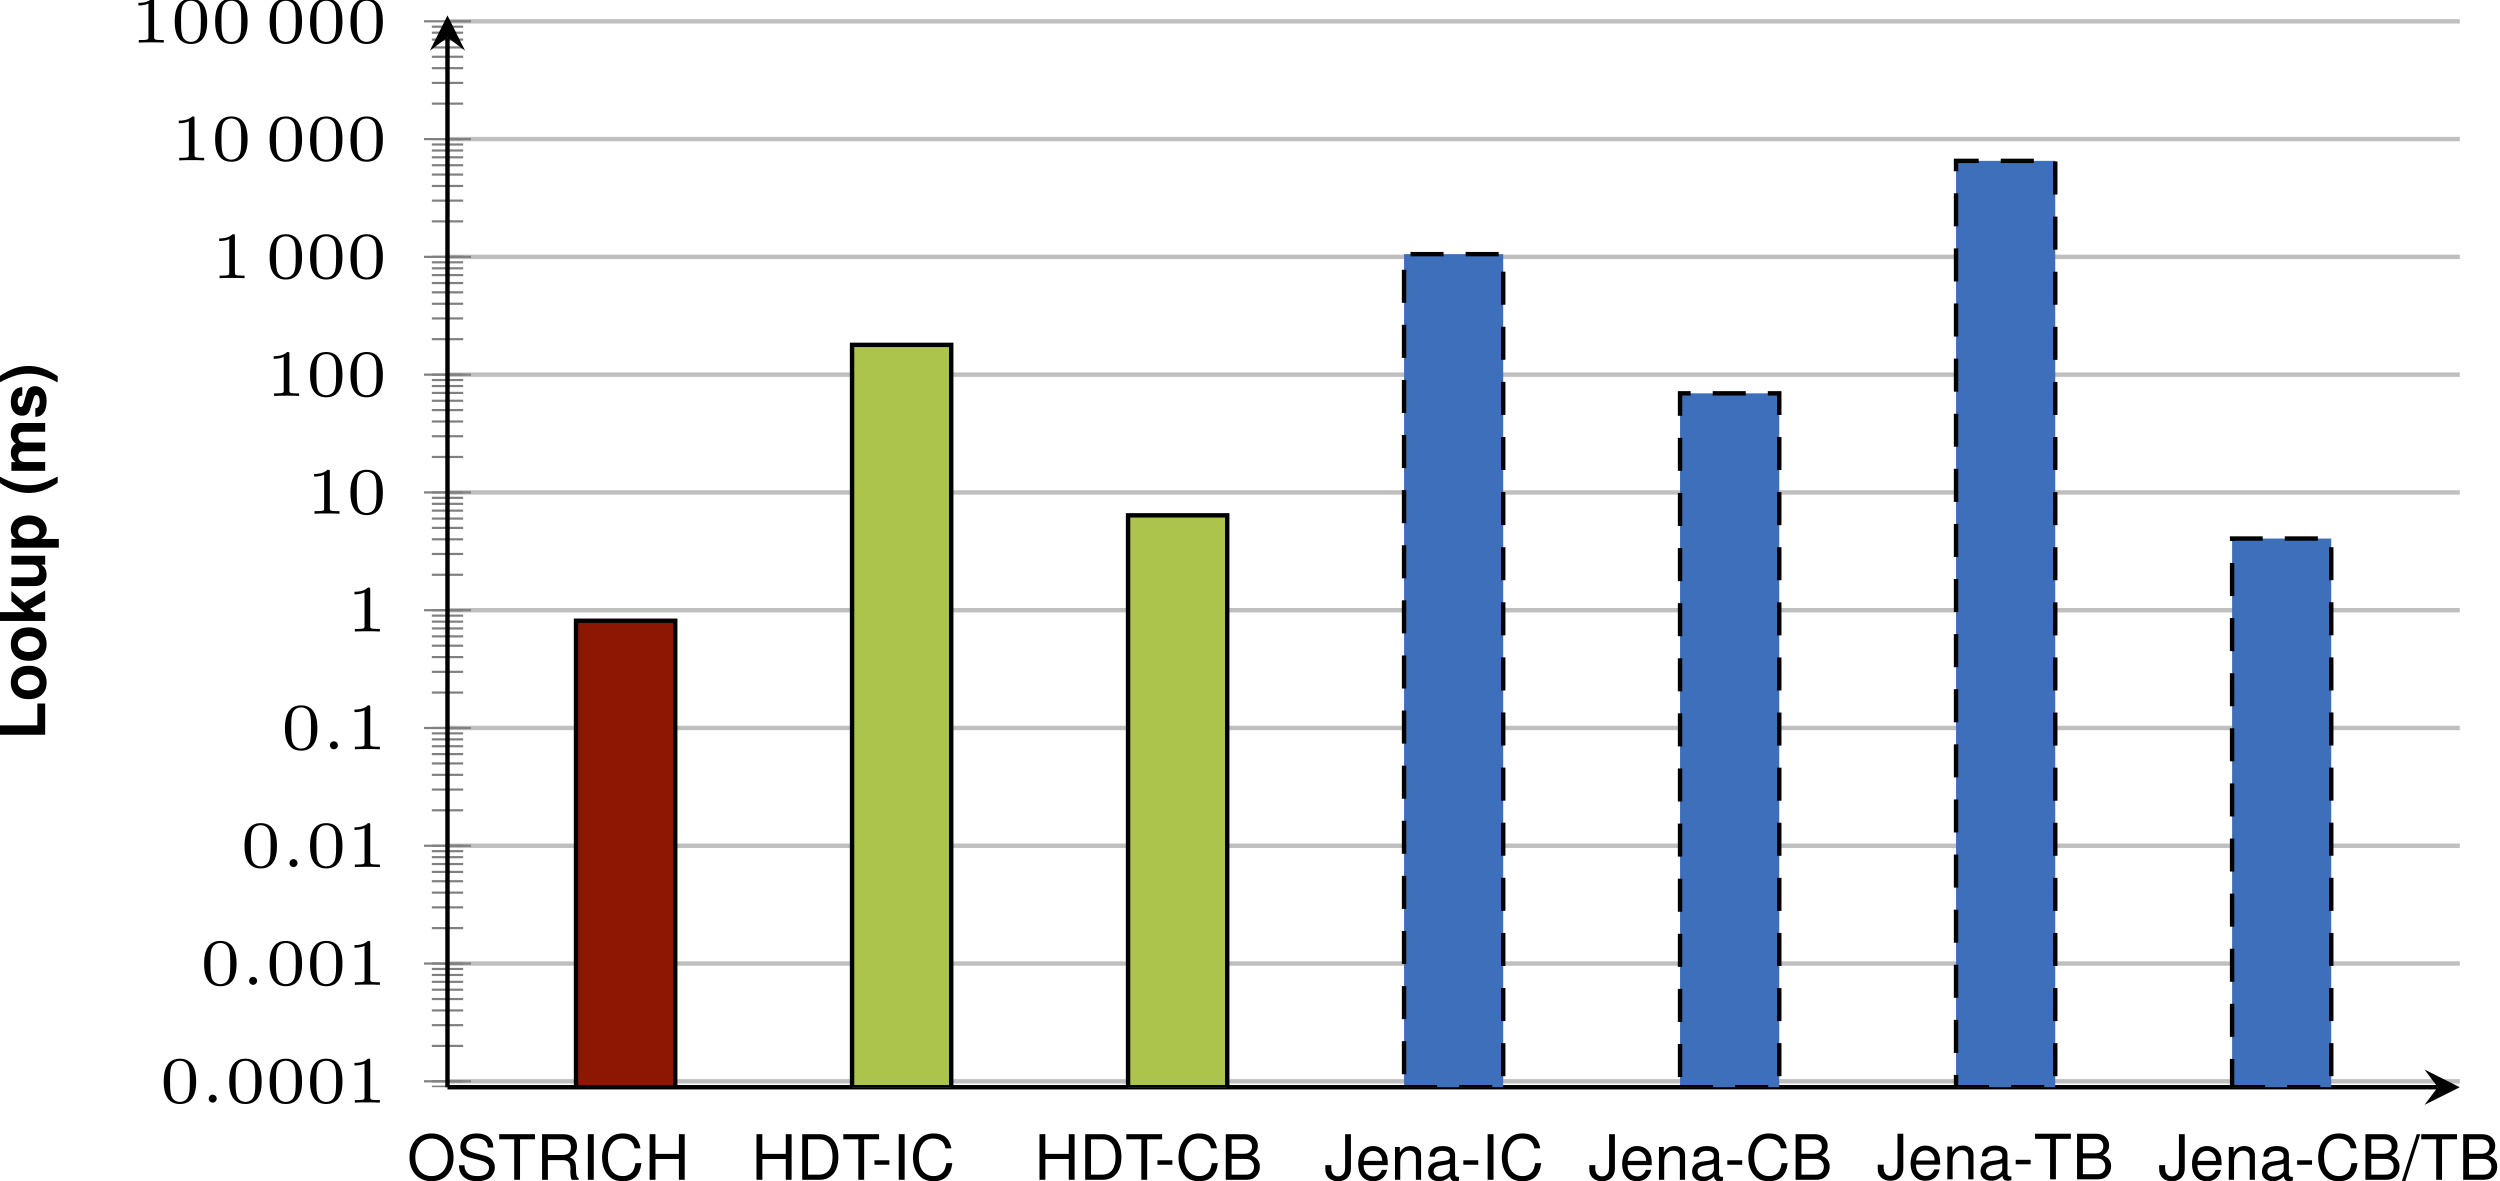
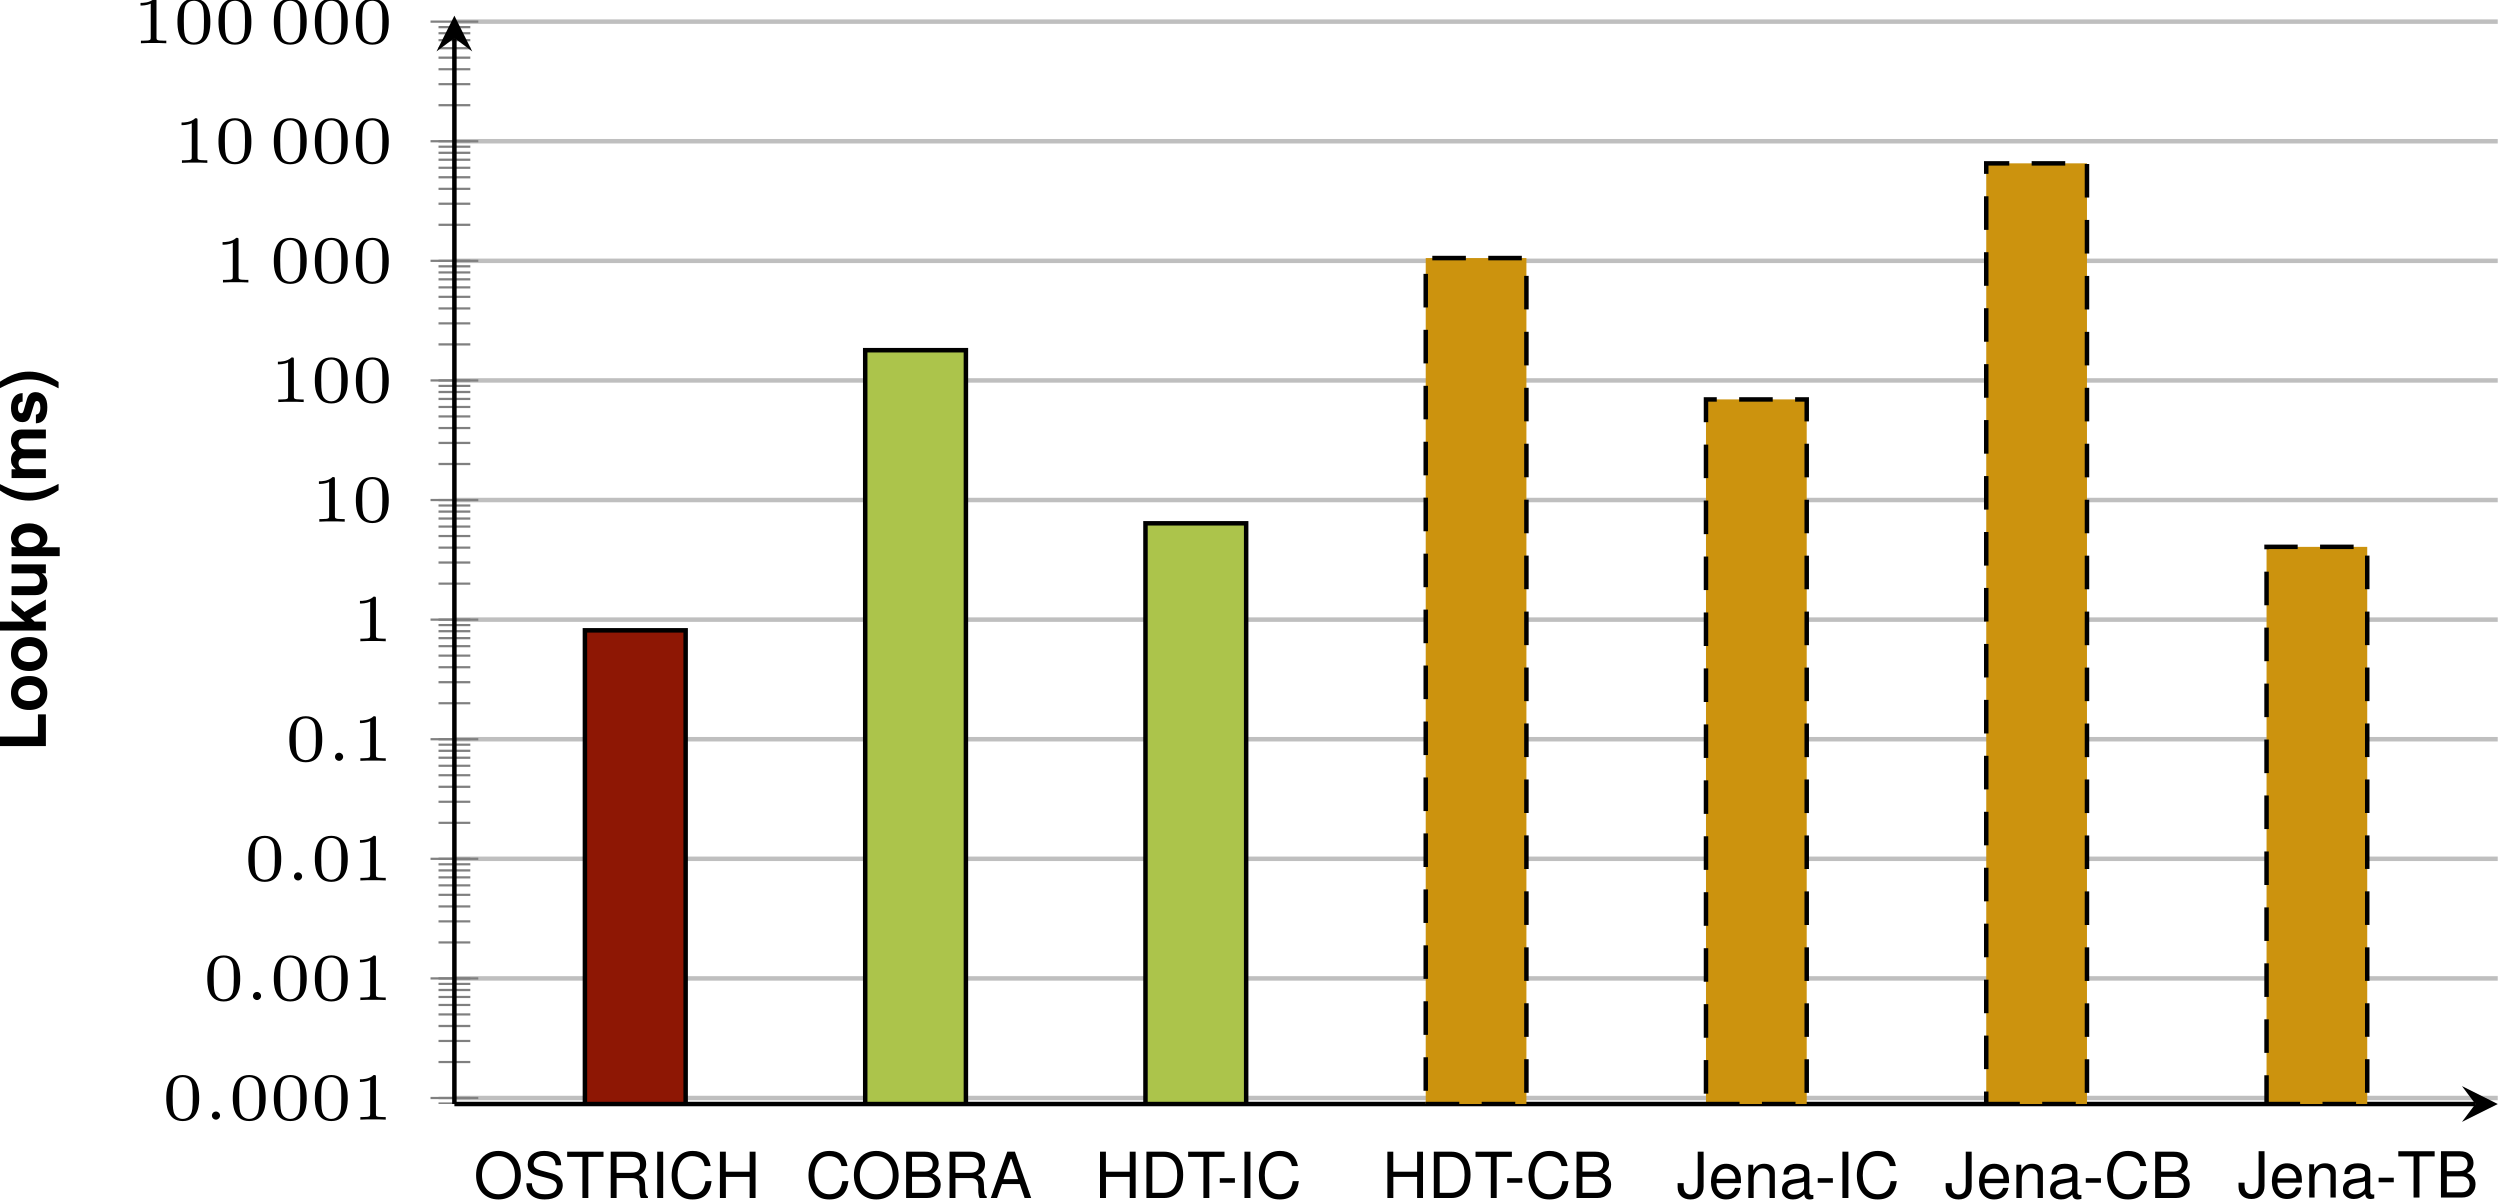
- <svg xmlns="http://www.w3.org/2000/svg" xmlns:xlink="http://www.w3.org/1999/xlink" version="1.1" width="226.026pt" height="106.767pt" viewBox="2.848 -12.153 226.026 106.767">
+ <svg xmlns="http://www.w3.org/2000/svg" xmlns:xlink="http://www.w3.org/1999/xlink" version="1.1" width="222.59pt" height="106.767pt" viewBox="2.848 -12.153 222.59 106.767">
  <defs>
    <clipPath id="clip1">
      <path d="M-98.43 86.144V-10.758H366.977V86.144" />
    </clipPath>
    <clipPath id="clip3">
      <path d="M-98.43 86.144V-10.758H366.977V86.144" />
    </clipPath>
    <clipPath id="clip4">
      <path d="M43.305 86.144H225.238V-10.758H43.305Z" />
    </clipPath>
    <path id="g5-45" d="M1.607-1.765H.26V-1.358H1.607V-1.765Z" />
-     <path id="g5-47" d="M1.296-4.124L-.045 .113H.266L1.607-4.124H1.296Z" />
+     <path id="g5-65" d="M2.682-1.239L3.106 0H3.694L2.246-4.124H1.567L.096 0H.656L1.092-1.239H2.682ZM2.535-1.68H1.222L1.901-3.559L2.535-1.68Z" />
    <path id="g5-66" d="M.447 0H2.308C2.699 0 2.987-.107 3.208-.345C3.411-.56 3.525-.854 3.525-1.177C3.525-1.675 3.298-1.974 2.772-2.178C3.146-2.354 3.344-2.659 3.344-3.078C3.344-3.378 3.23-3.643 3.015-3.836C2.8-4.034 2.518-4.124 2.122-4.124H.447V0ZM.973-2.348V-3.66H1.991C2.286-3.66 2.45-3.621 2.591-3.513C2.738-3.4 2.817-3.23 2.817-3.004C2.817-2.783 2.738-2.608 2.591-2.495C2.45-2.387 2.286-2.348 1.991-2.348H.973ZM.973-.464V-1.884H2.257C2.512-1.884 2.682-1.822 2.806-1.686C2.931-1.556 2.998-1.375 2.998-1.171C2.998-.973 2.931-.792 2.806-.662C2.682-.526 2.512-.464 2.257-.464H.973Z" />
    <path id="g5-67" d="M3.745-2.846C3.581-3.751 3.061-4.192 2.155-4.192C1.601-4.192 1.154-4.017 .849-3.677C.475-3.27 .272-2.682 .272-2.014C.272-1.335 .481-.752 .871-.351C1.188-.023 1.595 .13 2.133 .13C3.14 .13 3.706-.413 3.83-1.505H3.287C3.242-1.222 3.185-1.03 3.1-.866C2.931-.526 2.58-.334 2.139-.334C1.318-.334 .798-.99 .798-2.02C.798-3.078 1.296-3.728 2.093-3.728C2.427-3.728 2.738-3.626 2.908-3.468C3.061-3.327 3.146-3.151 3.208-2.846H3.745Z" />
    <path id="g5-68" d="M.504 0H2.093C3.134 0 3.774-.781 3.774-2.065C3.774-3.344 3.14-4.124 2.093-4.124H.504V0ZM1.03-.464V-3.66H2.003C2.817-3.66 3.247-3.112 3.247-2.059C3.247-1.018 2.817-.464 2.003-.464H1.03Z" />
    <path id="g5-72" d="M3.117-1.878V0H3.643V-4.124H3.117V-2.342H.996V-4.124H.47V0H1.001V-1.878H3.117Z" />
    <path id="g5-73" d="M1.098-4.124H.566V0H1.098V-4.124Z" />
    <path id="g5-74" d="M1.884-4.124V-1.222C1.884-.894 1.85-.707 1.754-.566C1.652-.407 1.46-.311 1.25-.311C.854-.311 .634-.577 .634-1.058V-1.324H.096V-.962C.096-.294 .537 .13 1.245 .13C1.963 .13 2.41-.317 2.41-1.03V-4.124H1.884Z" />
    <path id="g5-79" d="M2.201-4.192C1.018-4.192 .215-3.321 .215-2.031S1.018 .13 2.206 .13C2.704 .13 3.151-.023 3.485-.306C3.932-.685 4.198-1.324 4.198-1.997C4.198-3.327 3.411-4.192 2.201-4.192ZM2.201-3.728C3.095-3.728 3.672-3.049 3.672-2.008C3.672-1.013 3.078-.334 2.206-.334C1.33-.334 .741-1.013 .741-2.031S1.33-3.728 2.201-3.728Z" />
    <path id="g5-82" d="M1.052-1.776H2.41C2.88-1.776 3.089-1.55 3.089-1.041L3.083-.673C3.083-.419 3.129-.17 3.202 0H3.841V-.13C3.643-.266 3.604-.413 3.592-.962C3.587-1.641 3.479-1.844 3.032-2.037C3.496-2.263 3.683-2.552 3.683-3.021C3.683-3.734 3.236-4.124 2.427-4.124H.526V0H1.052V-1.776ZM1.052-2.24V-3.66H2.325C2.619-3.66 2.789-3.615 2.919-3.502C3.061-3.383 3.134-3.196 3.134-2.948C3.134-2.461 2.885-2.24 2.325-2.24H1.052Z" />
    <path id="g5-83" d="M3.372-2.914C3.366-3.723 2.812-4.192 1.861-4.192C.956-4.192 .396-3.728 .396-2.981C.396-2.478 .662-2.161 1.205-2.02L2.229-1.748C2.75-1.612 2.987-1.403 2.987-1.081C2.987-.86 2.868-.634 2.693-.509C2.529-.396 2.269-.334 1.935-.334C1.488-.334 1.182-.441 .984-.679C.832-.86 .764-1.058 .769-1.313H.272C.277-.933 .351-.685 .515-.458C.798-.074 1.273 .13 1.901 .13C2.393 .13 2.795 .017 3.061-.187C3.338-.407 3.513-.775 3.513-1.131C3.513-1.641 3.196-2.014 2.636-2.167L1.601-2.444C1.103-2.58 .922-2.738 .922-3.055C.922-3.474 1.29-3.751 1.844-3.751C2.501-3.751 2.868-3.451 2.874-2.914H3.372Z" />
    <path id="g5-84" d="M2.003-3.66H3.355V-4.124H.119V-3.66H1.477V0H2.003V-3.66Z" />
    <path id="g5-97" d="M3.027-.277C2.976-.266 2.953-.266 2.925-.266C2.761-.266 2.67-.351 2.67-.498V-2.24C2.67-2.767 2.286-3.049 1.556-3.049C1.126-3.049 .769-2.925 .571-2.704C.436-2.552 .379-2.382 .368-2.088H.843C.883-2.45 1.098-2.614 1.539-2.614C1.963-2.614 2.201-2.455 2.201-2.172V-2.048C2.201-1.85 2.082-1.765 1.709-1.72C1.041-1.635 .939-1.612 .758-1.539C.413-1.397 .238-1.131 .238-.747C.238-.209 .611 .13 1.211 .13C1.584 .13 1.884 0 2.218-.306C2.252-.006 2.399 .13 2.704 .13C2.8 .13 2.874 .119 3.027 .079V-.277ZM2.201-.933C2.201-.775 2.155-.679 2.014-.549C1.822-.373 1.59-.283 1.313-.283C.945-.283 .73-.458 .73-.758C.73-1.069 .939-1.228 1.443-1.301C1.941-1.369 2.042-1.392 2.201-1.465V-.933Z" />
    <path id="g5-101" d="M2.902-1.324C2.902-1.776 2.868-2.048 2.783-2.269C2.591-2.755 2.139-3.049 1.584-3.049C.758-3.049 .226-2.416 .226-1.443S.741 .13 1.573 .13C2.252 .13 2.721-.255 2.84-.9H2.365C2.235-.509 1.969-.306 1.59-.306C1.29-.306 1.035-.441 .877-.69C.764-.86 .724-1.03 .718-1.324H2.902ZM.73-1.709C.769-2.257 1.103-2.614 1.578-2.614C2.042-2.614 2.399-2.229 2.399-1.743C2.399-1.731 2.399-1.72 2.393-1.709H.73Z" />
    <path id="g5-110" d="M.396-2.965V0H.871V-1.635C.871-2.24 1.188-2.636 1.675-2.636C2.048-2.636 2.286-2.41 2.286-2.054V0H2.755V-2.24C2.755-2.733 2.387-3.049 1.816-3.049C1.375-3.049 1.092-2.88 .832-2.467V-2.965H.396Z" />
+     <path id="g2-58" d="M1.494-.359C1.494-.574 1.321-.723 1.136-.723C.921-.723 .771-.55 .771-.365C.771-.161 .933 0 1.136 0C1.327 0 1.494-.167 1.494-.359Z" />
    <path id="g1-40" d="M1.148-4.124C.498-3.146 .226-2.365 .226-1.499C.226-.628 .498 .153 1.148 1.131H1.714C1.115-.034 .922-.668 .922-1.499C.922-2.325 1.115-2.97 1.714-4.124H1.148Z" />
    <path id="g1-41" d="M.69 1.131C1.341 .153 1.612-.628 1.612-1.494C1.612-2.365 1.341-3.146 .69-4.124H.124C.724-2.959 .917-2.325 .917-1.494C.917-.668 .724-.023 .124 1.131H.69Z" />
    <path id="g1-76" d="M1.301-4.124H.453V0H3.276V-.707H1.301V-4.124Z" />
    <path id="g1-107" d="M1.126-1.867V-4.124H.334V0H1.126V-1.001L1.443-1.346L2.172 0H3.1L1.986-1.901L3.027-3.055H2.127L1.126-1.867Z" />
    <path id="g1-109" d="M.339-3.055V0H1.131V-1.833C1.131-2.206 1.335-2.433 1.675-2.433C1.941-2.433 2.105-2.28 2.105-2.037V0H2.897V-1.833C2.897-2.206 3.1-2.433 3.44-2.433C3.706-2.433 3.87-2.28 3.87-2.037V0H4.662V-2.161C4.662-2.755 4.3-3.106 3.689-3.106C3.304-3.106 3.032-2.97 2.795-2.653C2.648-2.942 2.342-3.106 1.963-3.106C1.612-3.106 1.386-2.987 1.126-2.676V-3.055H.339Z" />
    <path id="g1-111" d="M1.703-3.106C.769-3.106 .198-2.489 .198-1.488C.198-.481 .769 .13 1.709 .13C2.636 .13 3.219-.487 3.219-1.465C3.219-2.501 2.659-3.106 1.703-3.106ZM1.709-2.467C2.144-2.467 2.427-2.076 2.427-1.477C2.427-.905 2.133-.509 1.709-.509C1.279-.509 .99-.905 .99-1.488S1.279-2.467 1.709-2.467Z" />
    <path id="g1-112" d="M1.12-3.055H.328V1.233H1.12V-.362C1.313-.023 1.584 .136 1.969 .136C2.704 .136 3.247-.554 3.247-1.482C3.247-1.912 3.123-2.342 2.919-2.625C2.716-2.914 2.337-3.106 1.969-3.106C1.584-3.106 1.313-2.942 1.12-2.602V-3.055ZM1.788-2.444C2.189-2.444 2.455-2.054 2.455-1.471C2.455-.917 2.178-.526 1.788-.526C1.392-.526 1.12-.911 1.12-1.482S1.392-2.444 1.788-2.444Z" />
    <path id="g1-115" d="M2.857-2.071C2.846-2.716 2.348-3.106 1.528-3.106C.752-3.106 .272-2.716 .272-2.088C.272-1.884 .334-1.709 .441-1.59C.549-1.482 .645-1.431 .939-1.335L1.884-1.041C2.082-.979 2.15-.917 2.15-.792C2.15-.605 1.929-.492 1.561-.492C1.358-.492 1.194-.532 1.092-.6C1.007-.662 .973-.724 .939-.888H.164C.187-.221 .679 .13 1.607 .13C2.031 .13 2.354 .04 2.58-.141S2.942-.605 2.942-.905C2.942-1.301 2.744-1.556 2.342-1.675L1.341-1.963C1.12-2.031 1.064-2.076 1.064-2.201C1.064-2.37 1.245-2.484 1.522-2.484C1.901-2.484 2.088-2.348 2.093-2.071H2.857Z" />
    <path id="g1-117" d="M3.061 0V-3.055H2.269V-1.143C2.269-.781 2.014-.543 1.629-.543C1.29-.543 1.12-.724 1.12-1.092V-3.055H.328V-.928C.328-.255 .702 .13 1.352 .13C1.765 .13 2.042-.023 2.269-.362V0H3.061Z" />
-     <path id="g2-58" d="M1.494-.359C1.494-.574 1.321-.723 1.136-.723C.921-.723 .771-.55 .771-.365C.771-.161 .933 0 1.136 0C1.327 0 1.494-.167 1.494-.359Z" />
    <path id="g3-48" d="M3.288-1.907C3.288-2.343 3.288-3.975 1.823-3.975S.359-2.343 .359-1.907C.359-1.476 .359 .126 1.823 .126S3.288-1.476 3.288-1.907ZM1.823-.066C1.572-.066 1.166-.185 1.022-.681C.927-1.028 .927-1.614 .927-1.985C.927-2.385 .927-2.845 1.01-3.168C1.16-3.706 1.614-3.784 1.823-3.784C2.098-3.784 2.493-3.652 2.624-3.198C2.714-2.881 2.72-2.445 2.72-1.985C2.72-1.602 2.72-.998 2.618-.664C2.451-.143 2.02-.066 1.823-.066Z" />
    <path id="g3-49" d="M2.146-3.796C2.146-3.975 2.122-3.975 1.943-3.975C1.548-3.593 .938-3.593 .723-3.593V-3.359C.879-3.359 1.273-3.359 1.632-3.527V-.508C1.632-.311 1.632-.233 1.016-.233H.759V0C1.088-.024 1.554-.024 1.889-.024S2.69-.024 3.019 0V-.233H2.762C2.146-.233 2.146-.311 2.146-.508V-3.796Z" />
  </defs>
  <g id="page1">
    <path d="M43.305 85.609H225.238M43.305 74.961H225.238M43.305 64.312H225.238M43.305 53.664H225.238M43.305 43.016H225.238M43.305 32.367H225.238M43.305 21.719H225.238M43.305 11.07H225.238M43.305 .422H225.238M43.305-10.227H225.238" stroke="#bfbfbf" fill="none" stroke-width=".399" stroke-miterlimit="10" clip-path="url(#clip1)" />
    <path d="M41.891 86.098H44.723M41.891 85.609H44.723M41.891 82.406H44.723M41.891 80.531H44.723M41.891 79.199H44.723M41.891 78.168H44.723M41.891 77.324H44.723M41.891 76.613H44.723M41.891 75.992H44.723M41.891 75.449H44.723M41.891 74.961H44.723M41.891 71.758H44.723M41.891 69.883H44.723M41.891 68.551H44.723M41.891 67.519H44.723M41.891 66.676H44.723M41.891 65.965H44.723M41.891 65.344H44.723M41.891 64.801H44.723M41.891 64.312H44.723M41.891 61.109H44.723M41.891 59.234H44.723M41.891 57.902H44.723M41.891 56.871H44.723M41.891 56.027H44.723M41.891 55.312H44.723M41.891 54.695H44.723M41.891 54.152H44.723M41.891 53.664H44.723M41.891 50.461H44.723M41.891 48.586H44.723M41.891 47.254H44.723M41.891 46.223H44.723M41.891 45.379H44.723M41.891 44.664H44.723M41.891 44.047H44.723M41.891 43.504H44.723M41.891 43.016H44.723M41.891 39.812H44.723M41.891 37.934H44.723M41.891 36.605H44.723M41.891 35.574H44.723M41.891 34.73H44.723M41.891 34.016H44.723M41.891 33.398H44.723M41.891 32.855H44.723M41.891 32.367H44.723M41.891 29.16H44.723M41.891 27.285H44.723M41.891 25.957H44.723M41.891 24.926H44.723M41.891 24.082H44.723M41.891 23.367H44.723M41.891 22.75H44.723M41.891 22.207H44.723M41.891 21.719H44.723M41.891 18.512H44.723M41.891 16.637H44.723M41.891 15.309H44.723M41.891 14.277H44.723M41.891 13.434H44.723M41.891 12.719H44.723M41.891 12.102H44.723M41.891 11.559H44.723M41.891 11.07H44.723M41.891 7.863H44.723M41.891 5.988H44.723M41.891 4.66H44.723M41.891 3.629H44.723M41.891 2.785H44.723M41.891 2.07H44.723M41.891 1.453H44.723M41.891 .91H44.723M41.891 .422H44.723M41.891-2.785H44.723M41.891-4.66H44.723M41.891-5.988H44.723M41.891-7.019H44.723M41.891-7.863H44.723M41.891-8.578H44.723M41.891-9.195H44.723M41.891-9.738H44.723" stroke="#808080" fill="none" stroke-width=".199" stroke-miterlimit="10" clip-path="url(#clip3)" />
    <path d="M41.18 85.609H45.434M41.18 74.961H45.434M41.18 64.312H45.434M41.18 53.664H45.434M41.18 43.016H45.434M41.18 32.367H45.434M41.18 21.719H45.434M41.18 11.07H45.434M41.18 .422H45.434M41.18-10.227H45.434" stroke="#808080" fill="none" stroke-width=".199" stroke-miterlimit="10" clip-path="url(#clip3)" />
    <path d="M43.305 86.144H223.246" stroke="#000" fill="none" stroke-width=".399" stroke-miterlimit="10" />
    <path d="M225.238 86.145L222.051 84.547L223.246 86.145L222.051 87.738" />
    <path d="M43.305 86.144V-8.766" stroke="#000" fill="none" stroke-width=".399" stroke-miterlimit="10" />
    <path d="M43.305-10.758L41.711-7.57L43.305-8.766L44.898-7.57" />
    <g transform="matrix(1 0 0 1 -90.6765 58.295)">
      <use x="107.969" y="29.242" xlink:href="#g3-48" />
      <use x="111.622" y="29.242" xlink:href="#g2-58" />
      <use x="113.892" y="29.242" xlink:href="#g3-48" />
      <use x="117.545" y="29.242" xlink:href="#g3-48" />
      <use x="121.197" y="29.242" xlink:href="#g3-48" />
      <use x="124.85" y="29.242" xlink:href="#g3-49" />
    </g>
    <g transform="matrix(1 0 0 1 -87.0235 47.6463)">
      <use x="107.969" y="29.242" xlink:href="#g3-48" />
      <use x="111.622" y="29.242" xlink:href="#g2-58" />
      <use x="113.892" y="29.242" xlink:href="#g3-48" />
      <use x="117.545" y="29.242" xlink:href="#g3-48" />
      <use x="121.197" y="29.242" xlink:href="#g3-49" />
    </g>
    <g transform="matrix(1 0 0 1 -83.3706 36.9977)">
      <use x="107.969" y="29.242" xlink:href="#g3-48" />
      <use x="111.622" y="29.242" xlink:href="#g2-58" />
      <use x="113.892" y="29.242" xlink:href="#g3-48" />
      <use x="117.545" y="29.242" xlink:href="#g3-49" />
    </g>
    <g transform="matrix(1 0 0 1 -79.7176 26.349)">
      <use x="107.969" y="29.242" xlink:href="#g3-48" />
      <use x="111.622" y="29.242" xlink:href="#g2-58" />
      <use x="113.892" y="29.242" xlink:href="#g3-49" />
    </g>
    <g transform="matrix(1 0 0 1 -73.7954 15.7004)">
      <use x="107.969" y="29.242" xlink:href="#g3-49" />
    </g>
    <g transform="matrix(1 0 0 1 -77.4484 5.0518)">
      <use x="107.969" y="29.242" xlink:href="#g3-49" />
      <use x="111.622" y="29.242" xlink:href="#g3-48" />
    </g>
    <g transform="matrix(1 0 0 1 -81.1013 -5.5969)">
      <use x="107.969" y="29.242" xlink:href="#g3-49" />
      <use x="111.622" y="29.242" xlink:href="#g3-48" />
      <use x="115.275" y="29.242" xlink:href="#g3-48" />
    </g>
    <g transform="matrix(1 0 0 1 -86.0273 -16.2455)">
      <use x="107.969" y="29.242" xlink:href="#g3-49" />
      <use x="112.895" y="29.242" xlink:href="#g3-48" />
      <use x="116.548" y="29.242" xlink:href="#g3-48" />
      <use x="120.201" y="29.242" xlink:href="#g3-48" />
    </g>
    <g transform="matrix(1 0 0 1 -89.6802 -26.89414)">
      <use x="107.969" y="29.242" xlink:href="#g3-49" />
      <use x="111.622" y="29.242" xlink:href="#g3-48" />
      <use x="116.548" y="29.242" xlink:href="#g3-48" />
      <use x="120.201" y="29.242" xlink:href="#g3-48" />
      <use x="123.854" y="29.242" xlink:href="#g3-48" />
    </g>
    <g transform="matrix(1 0 0 1 -93.3332 -37.5428)">
      <use x="107.969" y="29.242" xlink:href="#g3-49" />
      <use x="111.622" y="29.242" xlink:href="#g3-48" />
      <use x="115.275" y="29.242" xlink:href="#g3-48" />
      <use x="120.201" y="29.242" xlink:href="#g3-48" />
      <use x="123.854" y="29.242" xlink:href="#g3-48" />
      <use x="127.507" y="29.242" xlink:href="#g3-48" />
    </g>
    <path d="M54.926 86.144H63.895V43.969H54.926Z" fill="#8e1704" clip-path="url(#clip4)" />
    <path d="M54.926 86.144H63.895V43.969H54.926Z" stroke="#000" fill="none" stroke-width=".399" stroke-miterlimit="10" clip-path="url(#clip4)" />
    <path d="M79.883 86.144H88.848V19.027H79.883Z" fill="#acc44b" clip-path="url(#clip4)" />
    <path d="M79.883 86.144H88.848V19.027H79.883Z" stroke="#000" fill="none" stroke-width=".399" stroke-miterlimit="10" clip-path="url(#clip4)" />
    <path d="M104.836 86.144H113.801V34.438H104.836Z" fill="#acc44b" clip-path="url(#clip4)" />
    <path d="M104.836 86.144H113.801V34.438H104.836Z" stroke="#000" fill="none" stroke-width=".399" stroke-miterlimit="10" clip-path="url(#clip4)" />
-     <path d="M129.789 86.144H138.754V10.824H129.789Z" fill="#3e6fba" clip-path="url(#clip4)" />
+     <path d="M129.789 86.144H138.754V10.824H129.789Z" fill="#cc930e" clip-path="url(#clip4)" />
    <path d="M129.789 86.144H138.754V10.824H129.789Z" stroke="#000" fill="none" stroke-width=".399" stroke-miterlimit="10" stroke-dasharray="2.989,1.993" clip-path="url(#clip4)" />
-     <path d="M154.742 86.144H163.711V23.41H154.742Z" fill="#3e6fba" clip-path="url(#clip4)" />
+     <path d="M154.742 86.144H163.711V23.41H154.742Z" fill="#cc930e" clip-path="url(#clip4)" />
    <path d="M154.742 86.144H163.711V23.41H154.742Z" stroke="#000" fill="none" stroke-width=".399" stroke-miterlimit="10" stroke-dasharray="2.989,1.993" clip-path="url(#clip4)" />
-     <path d="M179.695 86.144H188.664V2.391H179.695Z" fill="#3e6fba" clip-path="url(#clip4)" />
+     <path d="M179.695 86.144H188.664V2.391H179.695Z" fill="#cc930e" clip-path="url(#clip4)" />
    <path d="M179.695 86.144H188.664V2.391H179.695Z" stroke="#000" fill="none" stroke-width=".399" stroke-miterlimit="10" stroke-dasharray="2.989,1.993" clip-path="url(#clip4)" />
-     <path d="M204.653 86.144H213.617V36.535H204.653Z" fill="#3e6fba" clip-path="url(#clip4)" />
+     <path d="M204.653 86.144H213.617V36.535H204.653Z" fill="#cc930e" clip-path="url(#clip4)" />
    <path d="M204.653 86.144H213.617V36.535H204.653Z" stroke="#000" fill="none" stroke-width=".399" stroke-miterlimit="10" stroke-dasharray="2.989,1.993" clip-path="url(#clip4)" />
    <g transform="matrix(0 -1 1 0 -22.30968 162.697)">
      <use x="107.969" y="29.242" xlink:href="#g1-76" />
      <use x="111.439" y="29.242" xlink:href="#g1-111" />
      <use x="114.909" y="29.242" xlink:href="#g1-111" />
      <use x="118.378" y="29.242" xlink:href="#g1-107" />
      <use x="121.536" y="29.242" xlink:href="#g1-117" />
      <use x="125.005" y="29.242" xlink:href="#g1-112" />
      <use x="130.054" y="29.242" xlink:href="#g1-40" />
      <use x="131.945" y="29.242" xlink:href="#g1-109" />
      <use x="136.993" y="29.242" xlink:href="#g1-115" />
      <use x="140.15" y="29.242" xlink:href="#g1-41" />
    </g>
-     <g transform="matrix(1 0 0 1 -83.0833 65.2704)">
+     <g transform="matrix(1 0 0 1 -77.717 65.2704)">
      <use x="122.739" y="29.242" xlink:href="#g5-79" />
      <use x="127.157" y="29.242" xlink:href="#g5-83" />
      <use x="130.944" y="29.242" xlink:href="#g5-84" />
      <use x="134.414" y="29.242" xlink:href="#g5-82" />
      <use x="138.514" y="29.242" xlink:href="#g5-73" />
      <use x="140.093" y="29.242" xlink:href="#g5-67" />
      <use x="144.193" y="29.242" xlink:href="#g5-72" />
    </g>
-     <g transform="matrix(1 0 0 1 -80.3178 65.2704)">
-       <use x="151.091" y="29.242" xlink:href="#g5-72" />
-       <use x="155.191" y="29.242" xlink:href="#g5-68" />
-       <use x="159.291" y="29.242" xlink:href="#g5-84" />
-       <use x="161.966" y="29.242" xlink:href="#g5-45" />
-       <use x="163.857" y="29.242" xlink:href="#g5-73" />
-       <use x="165.435" y="29.242" xlink:href="#g5-67" />
+     <g transform="matrix(1 0 0 1 -75.0366 65.2704)">
+       <use x="149.597" y="29.242" xlink:href="#g5-67" />
+       <use x="153.697" y="29.242" xlink:href="#g5-79" />
+       <use x="158.115" y="29.242" xlink:href="#g5-66" />
+       <use x="161.903" y="29.242" xlink:href="#g5-82" />
+       <use x="166.003" y="29.242" xlink:href="#g5-65" />
    </g>
-     <g transform="matrix(1 0 0 1 -82.2117 65.2704)">
-       <use x="178.571" y="29.242" xlink:href="#g5-72" />
-       <use x="182.671" y="29.242" xlink:href="#g5-68" />
-       <use x="186.771" y="29.242" xlink:href="#g5-84" />
-       <use x="189.446" y="29.242" xlink:href="#g5-45" />
-       <use x="191.337" y="29.242" xlink:href="#g5-67" />
-       <use x="195.437" y="29.242" xlink:href="#g5-66" />
+     <g transform="matrix(1 0 0 1 -74.9515 65.2704)">
+       <use x="175.269" y="29.242" xlink:href="#g5-72" />
+       <use x="179.369" y="29.242" xlink:href="#g5-68" />
+       <use x="183.469" y="29.242" xlink:href="#g5-84" />
+       <use x="186.144" y="29.242" xlink:href="#g5-45" />
+       <use x="188.035" y="29.242" xlink:href="#g5-73" />
+       <use x="189.613" y="29.242" xlink:href="#g5-67" />
    </g>
-     <g transform="matrix(1 0 0 1 -81.036 65.2704)">
-       <use x="203.613" y="29.242" xlink:href="#g5-74" />
-       <use x="206.452" y="29.242" xlink:href="#g5-101" />
-       <use x="209.609" y="29.242" xlink:href="#g5-110" />
-       <use x="212.767" y="29.242" xlink:href="#g5-97" />
-       <use x="215.924" y="29.242" xlink:href="#g5-45" />
-       <use x="217.815" y="29.242" xlink:href="#g5-73" />
-       <use x="219.393" y="29.242" xlink:href="#g5-67" />
+     <g transform="matrix(1 0 0 1 -76.845 65.2704)">
+       <use x="202.749" y="29.242" xlink:href="#g5-72" />
+       <use x="206.849" y="29.242" xlink:href="#g5-68" />
+       <use x="210.949" y="29.242" xlink:href="#g5-84" />
+       <use x="213.624" y="29.242" xlink:href="#g5-45" />
+       <use x="215.515" y="29.242" xlink:href="#g5-67" />
+       <use x="219.615" y="29.242" xlink:href="#g5-66" />
    </g>
-     <g transform="matrix(1 0 0 1 -81.351 65.2704)">
-       <use x="227.794" y="29.242" xlink:href="#g5-74" />
-       <use x="230.633" y="29.242" xlink:href="#g5-101" />
-       <use x="233.79" y="29.242" xlink:href="#g5-110" />
-       <use x="236.948" y="29.242" xlink:href="#g5-97" />
-       <use x="240.105" y="29.242" xlink:href="#g5-45" />
-       <use x="241.996" y="29.242" xlink:href="#g5-67" />
-       <use x="246.096" y="29.242" xlink:href="#g5-66" />
+     <g transform="matrix(1 0 0 1 -75.67 65.2704)">
+       <use x="227.791" y="29.242" xlink:href="#g5-74" />
+       <use x="230.63" y="29.242" xlink:href="#g5-101" />
+       <use x="233.787" y="29.242" xlink:href="#g5-110" />
+       <use x="236.945" y="29.242" xlink:href="#g5-97" />
+       <use x="240.102" y="29.242" xlink:href="#g5-45" />
+       <use x="241.993" y="29.242" xlink:href="#g5-73" />
+       <use x="243.572" y="29.242" xlink:href="#g5-67" />
    </g>
-     <g transform="matrix(1 0 0 1 -81.036 65.2292)">
-       <use x="253.553" y="29.242" xlink:href="#g5-74" />
-       <use x="256.393" y="29.242" xlink:href="#g5-101" />
-       <use x="259.55" y="29.242" xlink:href="#g5-110" />
-       <use x="262.707" y="29.242" xlink:href="#g5-97" />
-       <use x="265.865" y="29.242" xlink:href="#g5-45" />
-       <use x="267.756" y="29.242" xlink:href="#g5-84" />
-       <use x="271.225" y="29.242" xlink:href="#g5-66" />
+     <g transform="matrix(1 0 0 1 -75.985 65.2704)">
+       <use x="251.972" y="29.242" xlink:href="#g5-74" />
+       <use x="254.811" y="29.242" xlink:href="#g5-101" />
+       <use x="257.969" y="29.242" xlink:href="#g5-110" />
+       <use x="261.126" y="29.242" xlink:href="#g5-97" />
+       <use x="264.283" y="29.242" xlink:href="#g5-45" />
+       <use x="266.174" y="29.242" xlink:href="#g5-67" />
+       <use x="270.274" y="29.242" xlink:href="#g5-66" />
    </g>
-     <g transform="matrix(1 0 0 1 -85.769 65.2704)">
-       <use x="283.731" y="29.242" xlink:href="#g5-74" />
-       <use x="286.57" y="29.242" xlink:href="#g5-101" />
-       <use x="289.728" y="29.242" xlink:href="#g5-110" />
-       <use x="292.885" y="29.242" xlink:href="#g5-97" />
-       <use x="296.042" y="29.242" xlink:href="#g5-45" />
-       <use x="297.933" y="29.242" xlink:href="#g5-67" />
-       <use x="302.033" y="29.242" xlink:href="#g5-66" />
-       <use x="305.821" y="29.242" xlink:href="#g5-47" />
-       <use x="307.4" y="29.242" xlink:href="#g5-84" />
-       <use x="310.869" y="29.242" xlink:href="#g5-66" />
+     <g transform="matrix(1 0 0 1 -75.67 65.2292)">
+       <use x="277.732" y="29.242" xlink:href="#g5-74" />
+       <use x="280.571" y="29.242" xlink:href="#g5-101" />
+       <use x="283.728" y="29.242" xlink:href="#g5-110" />
+       <use x="286.886" y="29.242" xlink:href="#g5-97" />
+       <use x="290.043" y="29.242" xlink:href="#g5-45" />
+       <use x="291.934" y="29.242" xlink:href="#g5-84" />
+       <use x="295.404" y="29.242" xlink:href="#g5-66" />
    </g>
  </g>
</svg>
